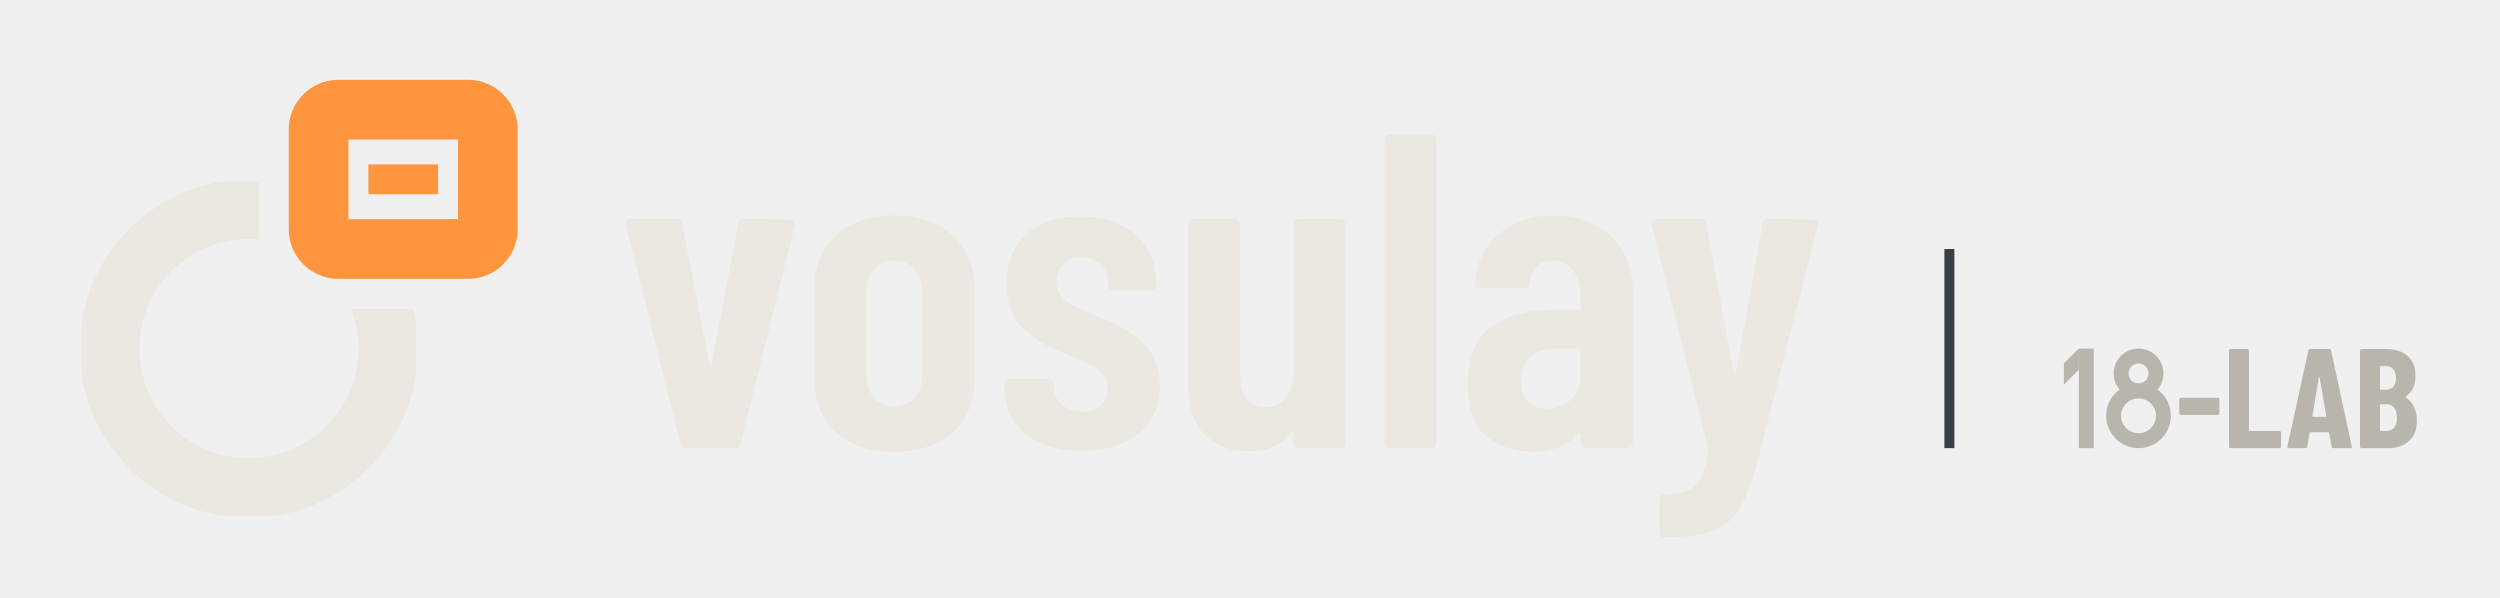
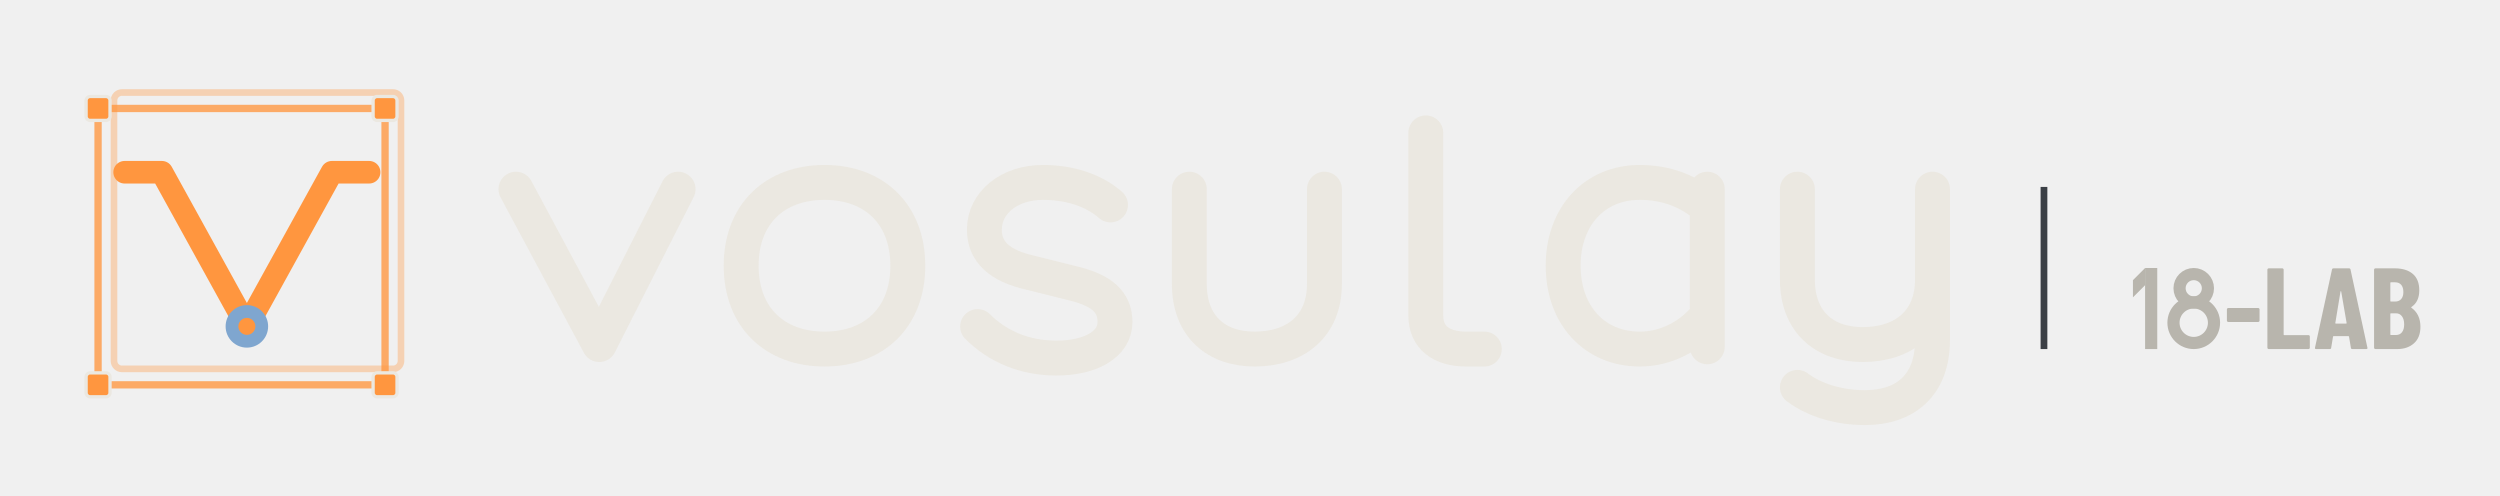
- <svg xmlns="http://www.w3.org/2000/svg" width="1004" height="240" viewBox="0 0 502.21 120" role="img" aria-labelledby="vosulay-logo-on-dark-title vosulay-logo-on-dark-desc">
-   <g aria-hidden="true">
-     <mask id="vosulay-gap">
-       <rect x="-1" y="-1" width="200" height="200" fill="#fff" />
-       <path d="M68 10H94A16 16 0 0 1 110 26V46A16 16 0 0 1 94 62H68A16 16 0 0 1 52 46V26A16 16 0 0 1 68 10Z" fill="#000" />
-     </mask>
-     <circle cx="50" cy="70" r="28" fill="none" stroke="#ebe8e1" stroke-width="12" mask="url(#vosulay-gap)" />
-     <path fill-rule="evenodd" fill="#ff963f" d="M68 16H94A10 10 0 0 1 104 26V46A10 10 0 0 1 94 56H68A10 10 0 0 1 58 46V26A10 10 0 0 1 68 16ZM70 28H92V44H70ZM74 33H88V39H74Z" />
-   </g>
-   <path fill="#ebe8e1" d="M136.69 89.1 125.71 45.08V44.72Q125.71 43.91 126.7 43.91H135.88Q136.96 43.91 137.05 44.9L142.45 72.9Q142.54 73.17 142.72 73.17Q142.9 73.17 142.99 72.9L148.31 44.9Q148.4 43.91 149.48 43.91L158.66 44.09Q159.92 44.09 159.65 45.26L148.76 89.1Q148.49 90 147.5 90H137.95Q136.96 90 136.69 89.1ZM163.61 76.05V57.95Q163.61 51.29 167.93 47.29Q172.25 43.28 179.63 43.28Q187.1 43.28 191.42 47.29Q195.75 51.29 195.75 57.95V76.05Q195.75 82.8 191.47 86.76Q187.19 90.72 179.63 90.72Q172.16 90.72 167.88 86.76Q163.61 82.8 163.61 76.05ZM185.3 75.24V58.67Q185.3 55.88 183.73 54.08Q182.15 52.28 179.63 52.28Q177.11 52.28 175.58 54.04Q174.05 55.79 174.05 58.67V75.24Q174.05 78.12 175.58 79.87Q177.11 81.63 179.63 81.63Q182.15 81.63 183.73 79.87Q185.3 78.12 185.3 75.24ZM201.78 77.85V77.22Q201.78 76.77 202.09 76.45Q202.41 76.14 202.86 76.14H210.6Q211.05 76.14 211.36 76.45Q211.68 76.77 211.68 77.22V77.67Q211.68 79.83 213.34 81.27Q215.01 82.71 217.44 82.71Q219.78 82.71 221.13 81.36Q222.48 80.01 222.48 77.94Q222.48 76.14 221.31 74.92Q220.14 73.71 218.79 73.08Q217.44 72.45 213.93 71.01Q208.8 69.03 205.51 65.96Q202.23 62.9 202.23 56.87Q202.23 50.57 206.23 47.02Q210.24 43.46 217.08 43.46Q224.1 43.46 228.2 47.2Q232.29 50.93 232.29 57.23Q232.29 57.68 231.98 58Q231.66 58.31 231.21 58.31H223.65Q223.2 58.31 222.89 58Q222.57 57.68 222.57 57.23V56.69Q222.57 54.53 221.09 53.09Q219.6 51.65 217.35 51.65Q215.01 51.65 213.61 53.14Q212.22 54.62 212.22 56.69Q212.22 58.4 213.3 59.57Q214.38 60.74 215.73 61.42Q217.08 62.09 220.23 63.44Q224.01 64.97 226.58 66.46Q229.14 67.95 231.08 70.69Q233.01 73.44 233.01 77.49Q233.01 83.52 228.78 87.03Q224.55 90.54 217.35 90.54Q210.24 90.54 206.01 87.12Q201.78 83.7 201.78 77.85ZM260.92 44H269.2Q269.65 44 269.97 44.32Q270.28 44.63 270.28 45.08V88.92Q270.28 89.37 269.97 89.68Q269.65 90 269.2 90H260.92Q260.47 90 260.15 89.68Q259.84 89.37 259.84 88.92V86.94Q259.84 86.67 259.66 86.58Q259.48 86.49 259.3 86.76Q256.69 90.63 250.93 90.63Q245.44 90.63 242.06 87.34Q238.68 84.06 238.68 77.22V45.08Q238.68 44.63 239 44.32Q239.32 44 239.77 44H248.05Q248.5 44 248.81 44.32Q249.13 44.63 249.13 45.08V74.97Q249.13 81.72 254.35 81.72Q256.96 81.72 258.4 79.78Q259.84 77.85 259.84 74.52V45.08Q259.84 44.63 260.15 44.32Q260.47 44 260.92 44ZM278.11 88.92V28.07Q278.11 27.62 278.43 27.3Q278.74 26.99 279.19 26.99H287.48Q287.93 26.99 288.24 27.3Q288.56 27.62 288.56 28.07V88.92Q288.56 89.37 288.24 89.68Q287.93 90 287.48 90H279.19Q278.74 90 278.43 89.68Q278.11 89.37 278.11 88.92ZM327.98 58.31V88.92Q327.98 89.37 327.67 89.68Q327.35 90 326.9 90H318.62Q318.17 90 317.86 89.68Q317.54 89.37 317.54 88.92V87.21Q317.54 86.94 317.36 86.85Q317.18 86.76 317 87.03Q313.85 90.72 307.82 90.72Q302.69 90.72 298.77 87.79Q294.86 84.87 294.86 77.13Q294.86 69.03 299.58 65.6Q304.31 62.18 312.41 62.18H317.09Q317.54 62.18 317.54 61.73V59.39Q317.54 56.15 315.92 54.22Q314.3 52.28 311.87 52.28Q309.98 52.28 308.72 53.5Q307.46 54.71 307.19 56.78Q307.1 57.86 306.02 57.86H297.29Q296.21 57.86 296.3 56.78Q296.75 50.66 301.11 46.97Q305.48 43.28 312.05 43.28Q319.16 43.28 323.57 47.42Q327.98 51.56 327.98 58.31ZM317.54 75.6V70.47Q317.54 70.02 317.09 70.02H312.41Q309.35 70.02 307.46 71.68Q305.57 73.35 305.57 76.5Q305.57 79.29 307.01 80.68Q308.45 82.08 310.7 82.08Q313.4 82.08 315.47 80.37Q317.54 78.66 317.54 75.6ZM333.39 106.83V100.35Q333.39 99.9 333.66 99.59Q333.93 99.27 334.29 99.27Q337.26 99.18 338.97 98.51Q340.68 97.83 341.71 95.9Q342.75 93.96 343.2 90.27L343.11 89.73L331.77 45.08V44.72Q331.77 43.91 332.76 43.91H341.58Q342.66 43.91 342.75 44.9L348.24 74.7Q348.33 74.97 348.51 74.97Q348.69 74.97 348.78 74.7L354.09 44.9Q354.18 43.91 355.26 43.91L364.17 44.09Q365.43 44.09 365.16 45.26L353.1 92.52Q351.39 98.91 349.5 102.06Q347.61 105.21 344.19 106.56Q340.77 107.91 334.38 107.91H333.93Q333.75 107.91 333.57 107.6Q333.39 107.28 333.39 106.83Z" />
-   <rect x="390.6" y="50" width="2" height="40" fill="#3b3f45" />
-   <g aria-hidden="true" transform="translate(410.6 64.75) scale(0.25)">
-     <g fill="#b8b5ad">
-       <rect x="28" y="21" width="12" height="80" />
-       <polygon points="28,21 16,33 16,49.97 28,37.97" />
-       <circle cx="76" cy="41" r="14" fill="none" stroke="#b8b5ad" stroke-width="12" />
-       <circle cx="76" cy="75" r="20" fill="none" stroke="#b8b5ad" stroke-width="12" />
+ <svg xmlns="http://www.w3.org/2000/svg" width="1211" height="240" viewBox="0 0 605.39 120" role="img" aria-labelledby="vosulay-logo-on-dark-title vosulay-logo-on-dark-desc">
+   <g transform="scale(0.54545)">
+     <g aria-hidden="true" transform="translate(34 34) scale(1.18)">
+       <rect x="14" y="6" width="108" height="104" rx="3" fill="none" stroke="#ff963f" stroke-width="2.5" opacity="0.34" />
+       <rect x="8" y="12" width="108" height="104" rx="3" fill="none" stroke="#ff963f" stroke-width="2.75" opacity="0.78" />
+       <path d="M18 36 H32 L64 94 L96 36 H110" fill="none" stroke="#ff963f" stroke-width="8.5" stroke-linecap="round" stroke-linejoin="round" />
+       <path fill-rule="evenodd" fill="#7fa6cf" d="M56 94a8 8 0 1 0 16 0a8 8 0 1 0 -16 0ZM60.8 94a3.2 3.2 0 1 0 6.4 0a3.2 3.2 0 1 0 -6.4 0Z" />
+       <rect x="3.5" y="7.5" width="9" height="9" rx="1.5" fill="#ff963f" stroke="#ebe8e1" stroke-width="1.25" />
+       <rect x="111.5" y="7.5" width="9" height="9" rx="1.5" fill="#ff963f" stroke="#ebe8e1" stroke-width="1.25" />
+       <rect x="3.5" y="111.5" width="9" height="9" rx="1.5" fill="#ff963f" stroke="#ebe8e1" stroke-width="1.25" />
+       <rect x="111.5" y="111.5" width="9" height="9" rx="1.5" fill="#ff963f" stroke="#ebe8e1" stroke-width="1.25" />
    </g>
-     <path fill="#b8b5ad" d="M108.73 72.89V61.85Q108.73 61.28 109.13 60.89Q109.53 60.49 110.1 60.49H139.57Q140.14 60.49 140.54 60.89Q140.94 61.28 140.94 61.85V72.89Q140.94 73.46 140.54 73.86Q140.14 74.26 139.57 74.26H110.1Q109.53 74.26 109.13 73.86Q108.73 73.46 108.73 72.89Z" />
-     <path fill="#b8b5ad" d="M148.68 99.63V22.71Q148.68 22.14 149.07 21.74Q149.47 21.34 150.04 21.34H163.36Q163.92 21.34 164.32 21.74Q164.72 22.14 164.72 22.71V86.66Q164.72 87.23 165.29 87.23H189.19Q189.76 87.23 190.16 87.63Q190.55 88.03 190.55 88.6V99.63Q190.55 100.2 190.16 100.6Q189.76 101 189.19 101H150.04Q149.47 101 149.07 100.6Q148.68 100.2 148.68 99.63ZM231.07 99.75 229.25 88.82Q229.25 88.25 228.56 88.25H214.11Q213.43 88.25 213.43 88.82L211.61 99.75Q211.49 101 210.13 101H196.81Q195.33 101 195.67 99.52L212.4 22.59Q212.63 21.34 213.88 21.34H229.25Q230.5 21.34 230.72 22.59L247.34 99.52L247.45 99.98Q247.45 101 246.2 101H232.55Q231.18 101 231.07 99.75ZM216.16 75.85H226.4Q226.97 75.85 226.86 75.28L221.51 44.21Q221.39 43.87 221.17 43.87Q220.94 43.87 220.82 44.21L215.7 75.28Q215.7 75.85 216.16 75.85ZM276.81 101H255.31Q254.74 101 254.34 100.6Q253.94 100.2 253.94 99.63V22.71Q253.94 22.14 254.34 21.74Q254.74 21.34 255.31 21.34H274.31Q285.69 21.34 292.12 26.8Q298.55 32.26 298.55 43.08Q298.55 54.34 290.81 59.46Q290.36 59.8 290.7 60.15Q299.69 66.52 299.69 79.04Q299.69 89.62 293.31 95.31Q286.94 101 276.81 101ZM269.99 35.68V53.55Q269.99 54.11 270.55 54.11H274.65Q278.52 54.11 280.68 51.67Q282.85 49.22 282.85 44.78Q282.85 40.12 280.74 37.61Q278.63 35.11 274.65 35.11H270.55Q269.99 35.11 269.99 35.68ZM283.64 76.65Q283.64 71.64 281.48 68.68Q279.32 65.72 275.68 65.72H270.55Q269.99 65.72 269.99 66.29V86.55Q269.99 87.12 270.55 87.12H275.56Q279.32 87.12 281.48 84.39Q283.64 81.65 283.64 76.65Z" />
+     <g fill="none" stroke="#ebe8e1" stroke-width="15.5" stroke-linecap="round" stroke-linejoin="round">
+       <path d="M229 84 L266 153 L301 84" />
+       <path d="M366 81 C344 81 329 95 329 118 C329 141 344 155 366 155 C388 155 403 141 403 118 C403 95 388 81 366 81 Z" />
+       <path d="M493 91 C485 84 474 81 463 81 C448 81 437 90 437 102 C437 112 444 118 457 121 L477 126 C489 129 495 134 495 143 C495 153 484 159 469 159 C455 159 443 154 434 145" />
+       <path d="M528 84 V126 C528 145 540 155 557 155 C575 155 588 145 588 126 V84" />
+       <path d="M633 59 V140 C633 150 640 155 651 155 H659" />
+       <path d="M758 92 C750 85 740 81 728 81 C708 81 694 96 694 118 C694 140 708 155 728 155 C740 155 751 149 758 140 M758 84 V154" />
+       <path d="M798 84 V124 C798 143 810 153 827 153 C845 153 858 143 858 124 V84 M858 124 V151 C858 171 846 181 828 181 C817 181 806 178 798 172" />
+     </g>
+     <rect x="906" y="83" width="3" height="72" fill="#3b3f45" />
+     <g aria-hidden="true" transform="translate(939.8 109.55) scale(0.45)">
+       <g fill="#b8b5ad">
+         <rect x="28" y="21" width="12" height="80" />
+         <polygon points="28,21 16,33 16,49.97 28,37.97" />
+         <circle cx="76" cy="41" r="14" fill="none" stroke="#b8b5ad" stroke-width="12" />
+         <circle cx="76" cy="75" r="20" fill="none" stroke="#b8b5ad" stroke-width="12" />
+       </g>
+       <path fill="#b8b5ad" d="M108.73 72.89V61.85Q108.73 61.28 109.13 60.89Q109.53 60.49 110.1 60.49H139.57Q140.14 60.49 140.54 60.89Q140.94 61.28 140.94 61.85V72.89Q140.94 73.46 140.54 73.86Q140.14 74.26 139.57 74.26H110.1Q109.53 74.26 109.13 73.86Q108.73 73.46 108.73 72.89Z" />
+       <path fill="#b8b5ad" d="M148.68 99.63V22.71Q148.68 22.14 149.07 21.74Q149.47 21.34 150.04 21.34H163.36Q163.92 21.34 164.32 21.74Q164.72 22.14 164.72 22.71V86.66Q164.72 87.23 165.29 87.23H189.19Q189.76 87.23 190.16 87.63Q190.55 88.03 190.55 88.6V99.63Q190.55 100.2 190.16 100.6Q189.76 101 189.19 101H150.04Q149.47 101 149.07 100.6Q148.68 100.2 148.68 99.63ZM231.07 99.75 229.25 88.82Q229.25 88.25 228.56 88.25H214.11Q213.43 88.25 213.43 88.82L211.61 99.75Q211.49 101 210.13 101H196.81Q195.33 101 195.67 99.52L212.4 22.59Q212.63 21.34 213.88 21.34H229.25Q230.5 21.34 230.72 22.59L247.34 99.52L247.45 99.98Q247.45 101 246.2 101H232.55Q231.18 101 231.07 99.75ZM216.16 75.85H226.4Q226.97 75.85 226.86 75.28L221.51 44.21Q221.39 43.87 221.17 43.87Q220.94 43.87 220.82 44.21L215.7 75.28Q215.7 75.85 216.16 75.85ZM276.81 101H255.31Q254.74 101 254.34 100.6Q253.94 100.2 253.94 99.63V22.71Q253.94 22.14 254.34 21.74Q254.74 21.34 255.31 21.34H274.31Q285.69 21.34 292.12 26.8Q298.55 32.26 298.55 43.08Q298.55 54.34 290.81 59.46Q290.36 59.8 290.7 60.15Q299.69 66.52 299.69 79.04Q299.69 89.62 293.31 95.31Q286.94 101 276.81 101ZM269.99 35.68V53.55Q269.99 54.11 270.55 54.11H274.65Q278.52 54.11 280.68 51.67Q282.85 49.22 282.85 44.78Q282.85 40.12 280.74 37.61Q278.63 35.11 274.65 35.11H270.55Q269.99 35.11 269.99 35.68ZM283.64 76.65Q283.64 71.64 281.48 68.68Q279.32 65.72 275.68 65.72H270.55Q269.99 65.72 269.99 66.29V86.55Q269.99 87.12 270.55 87.12H275.56Q279.32 87.12 281.48 84.39Q283.64 81.65 283.64 76.65Z" />
+     </g>
  </g>
</svg>
